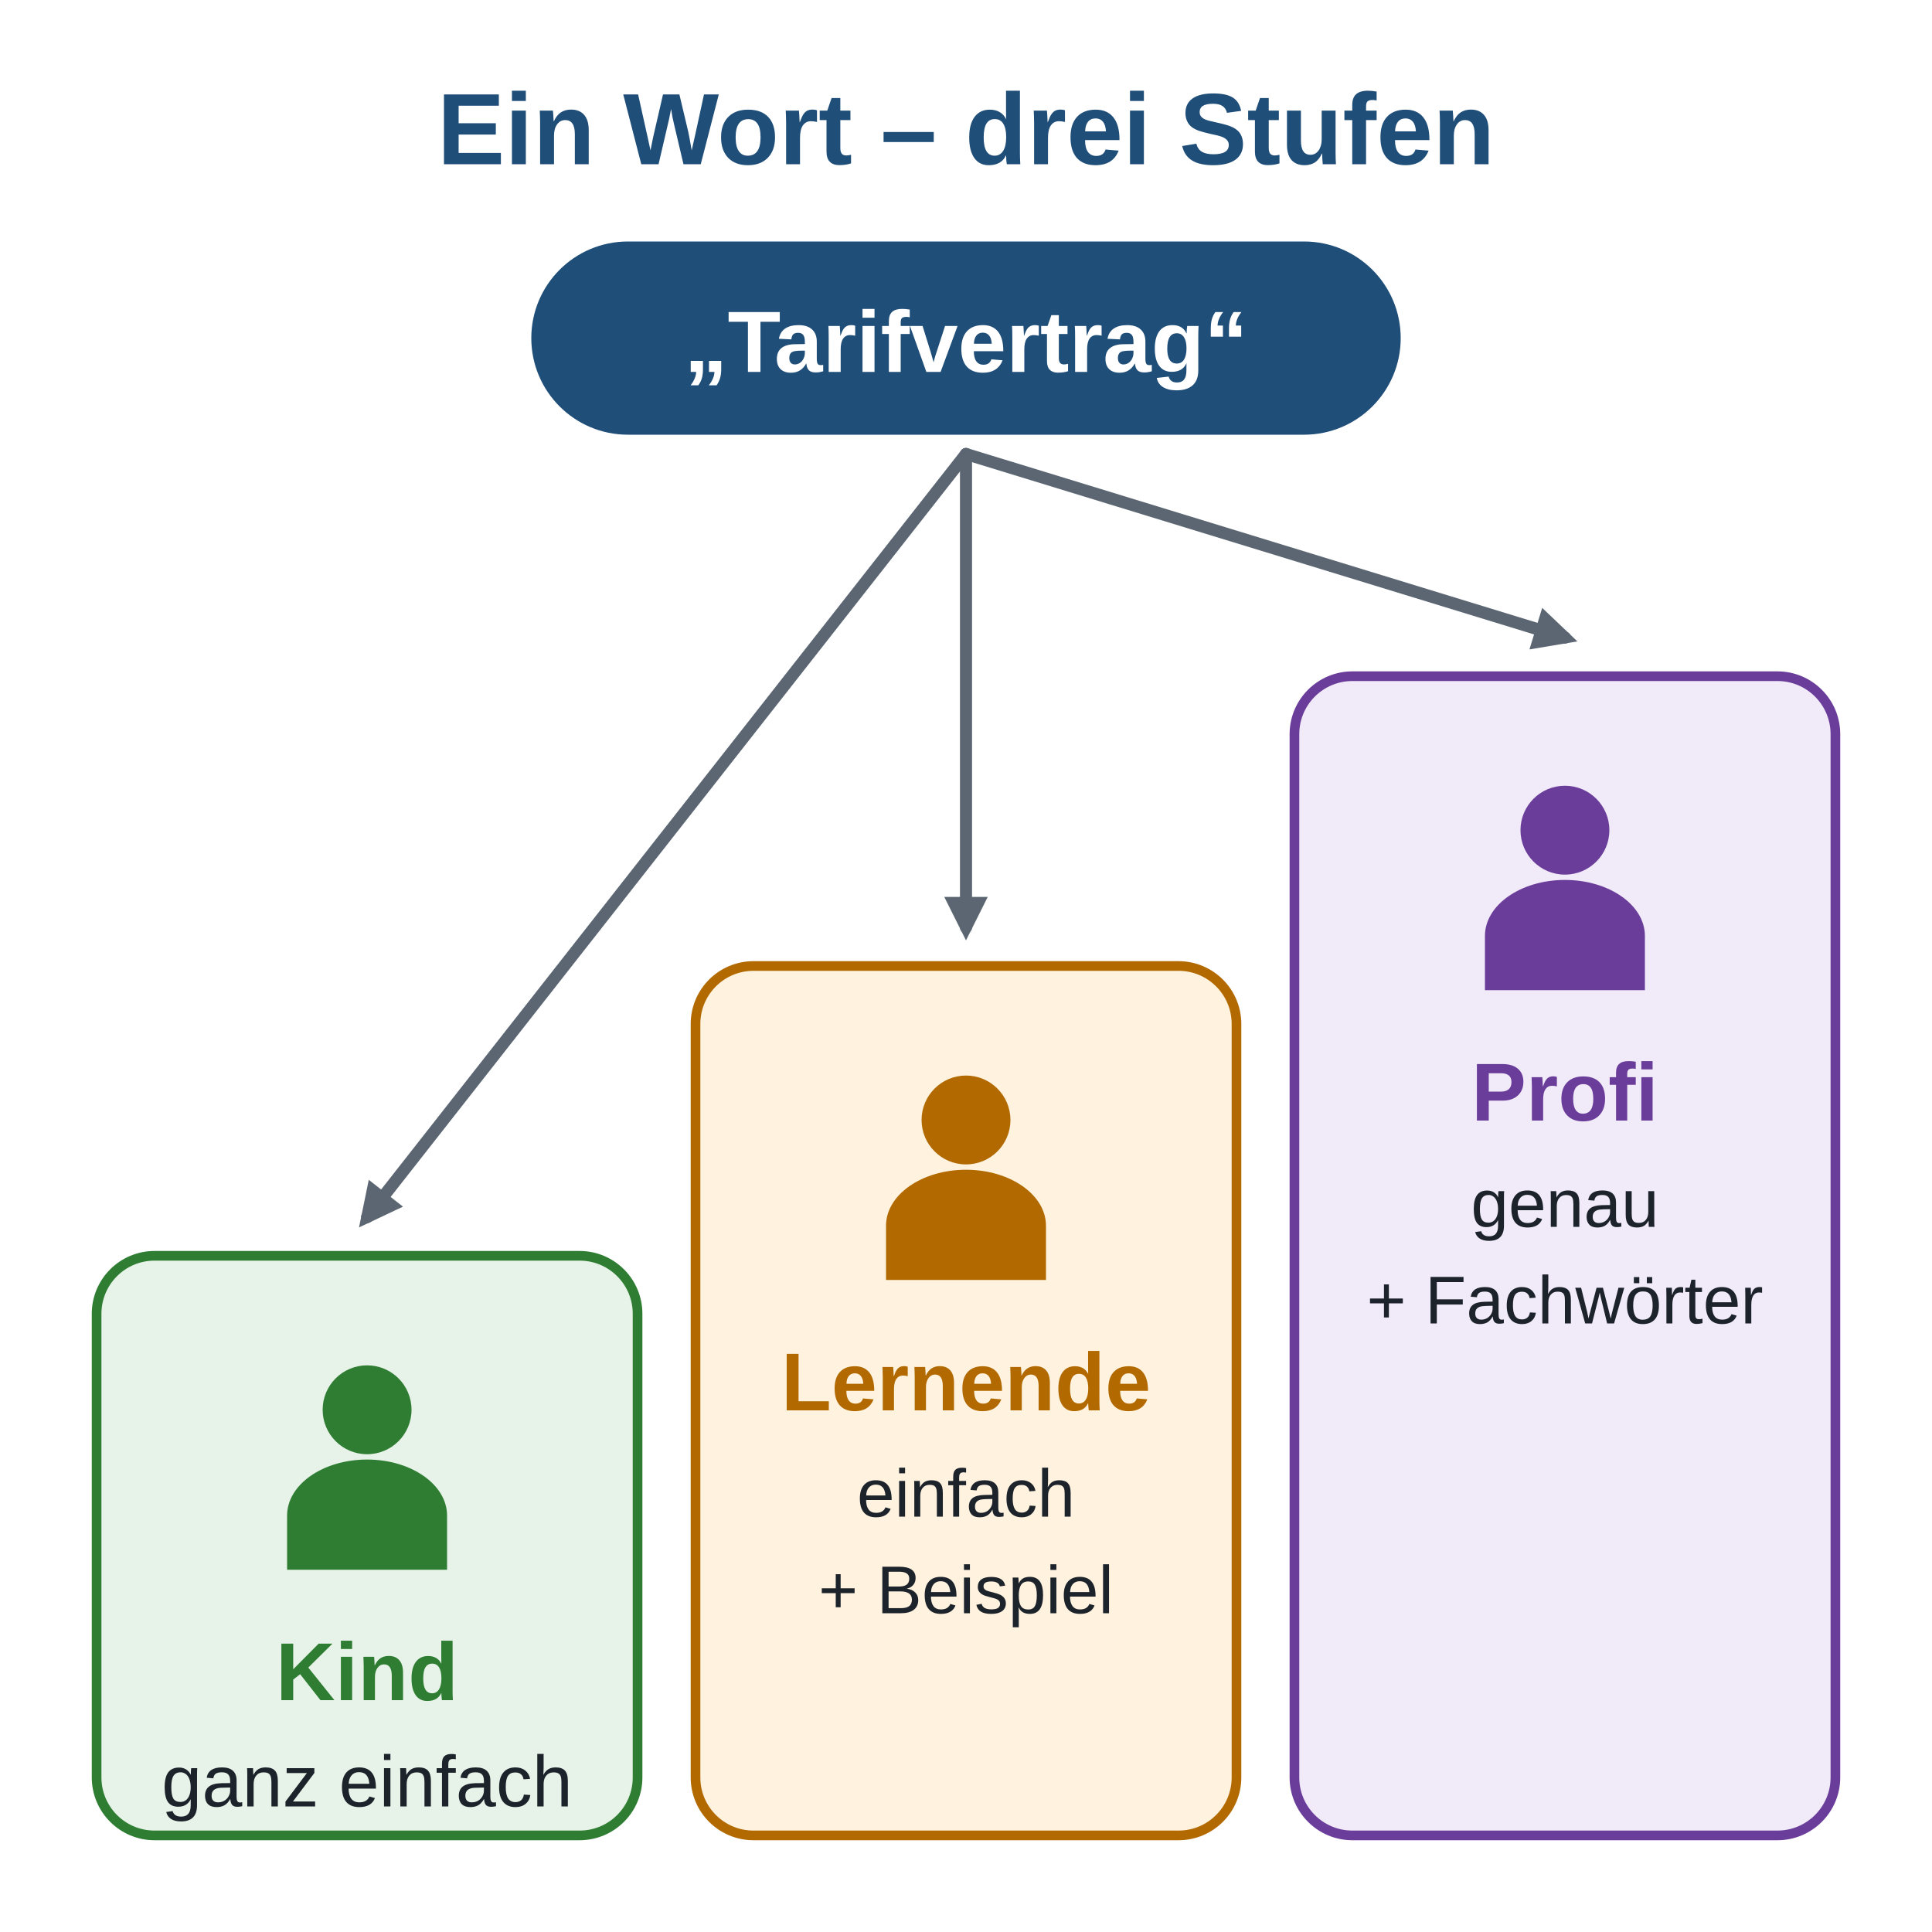
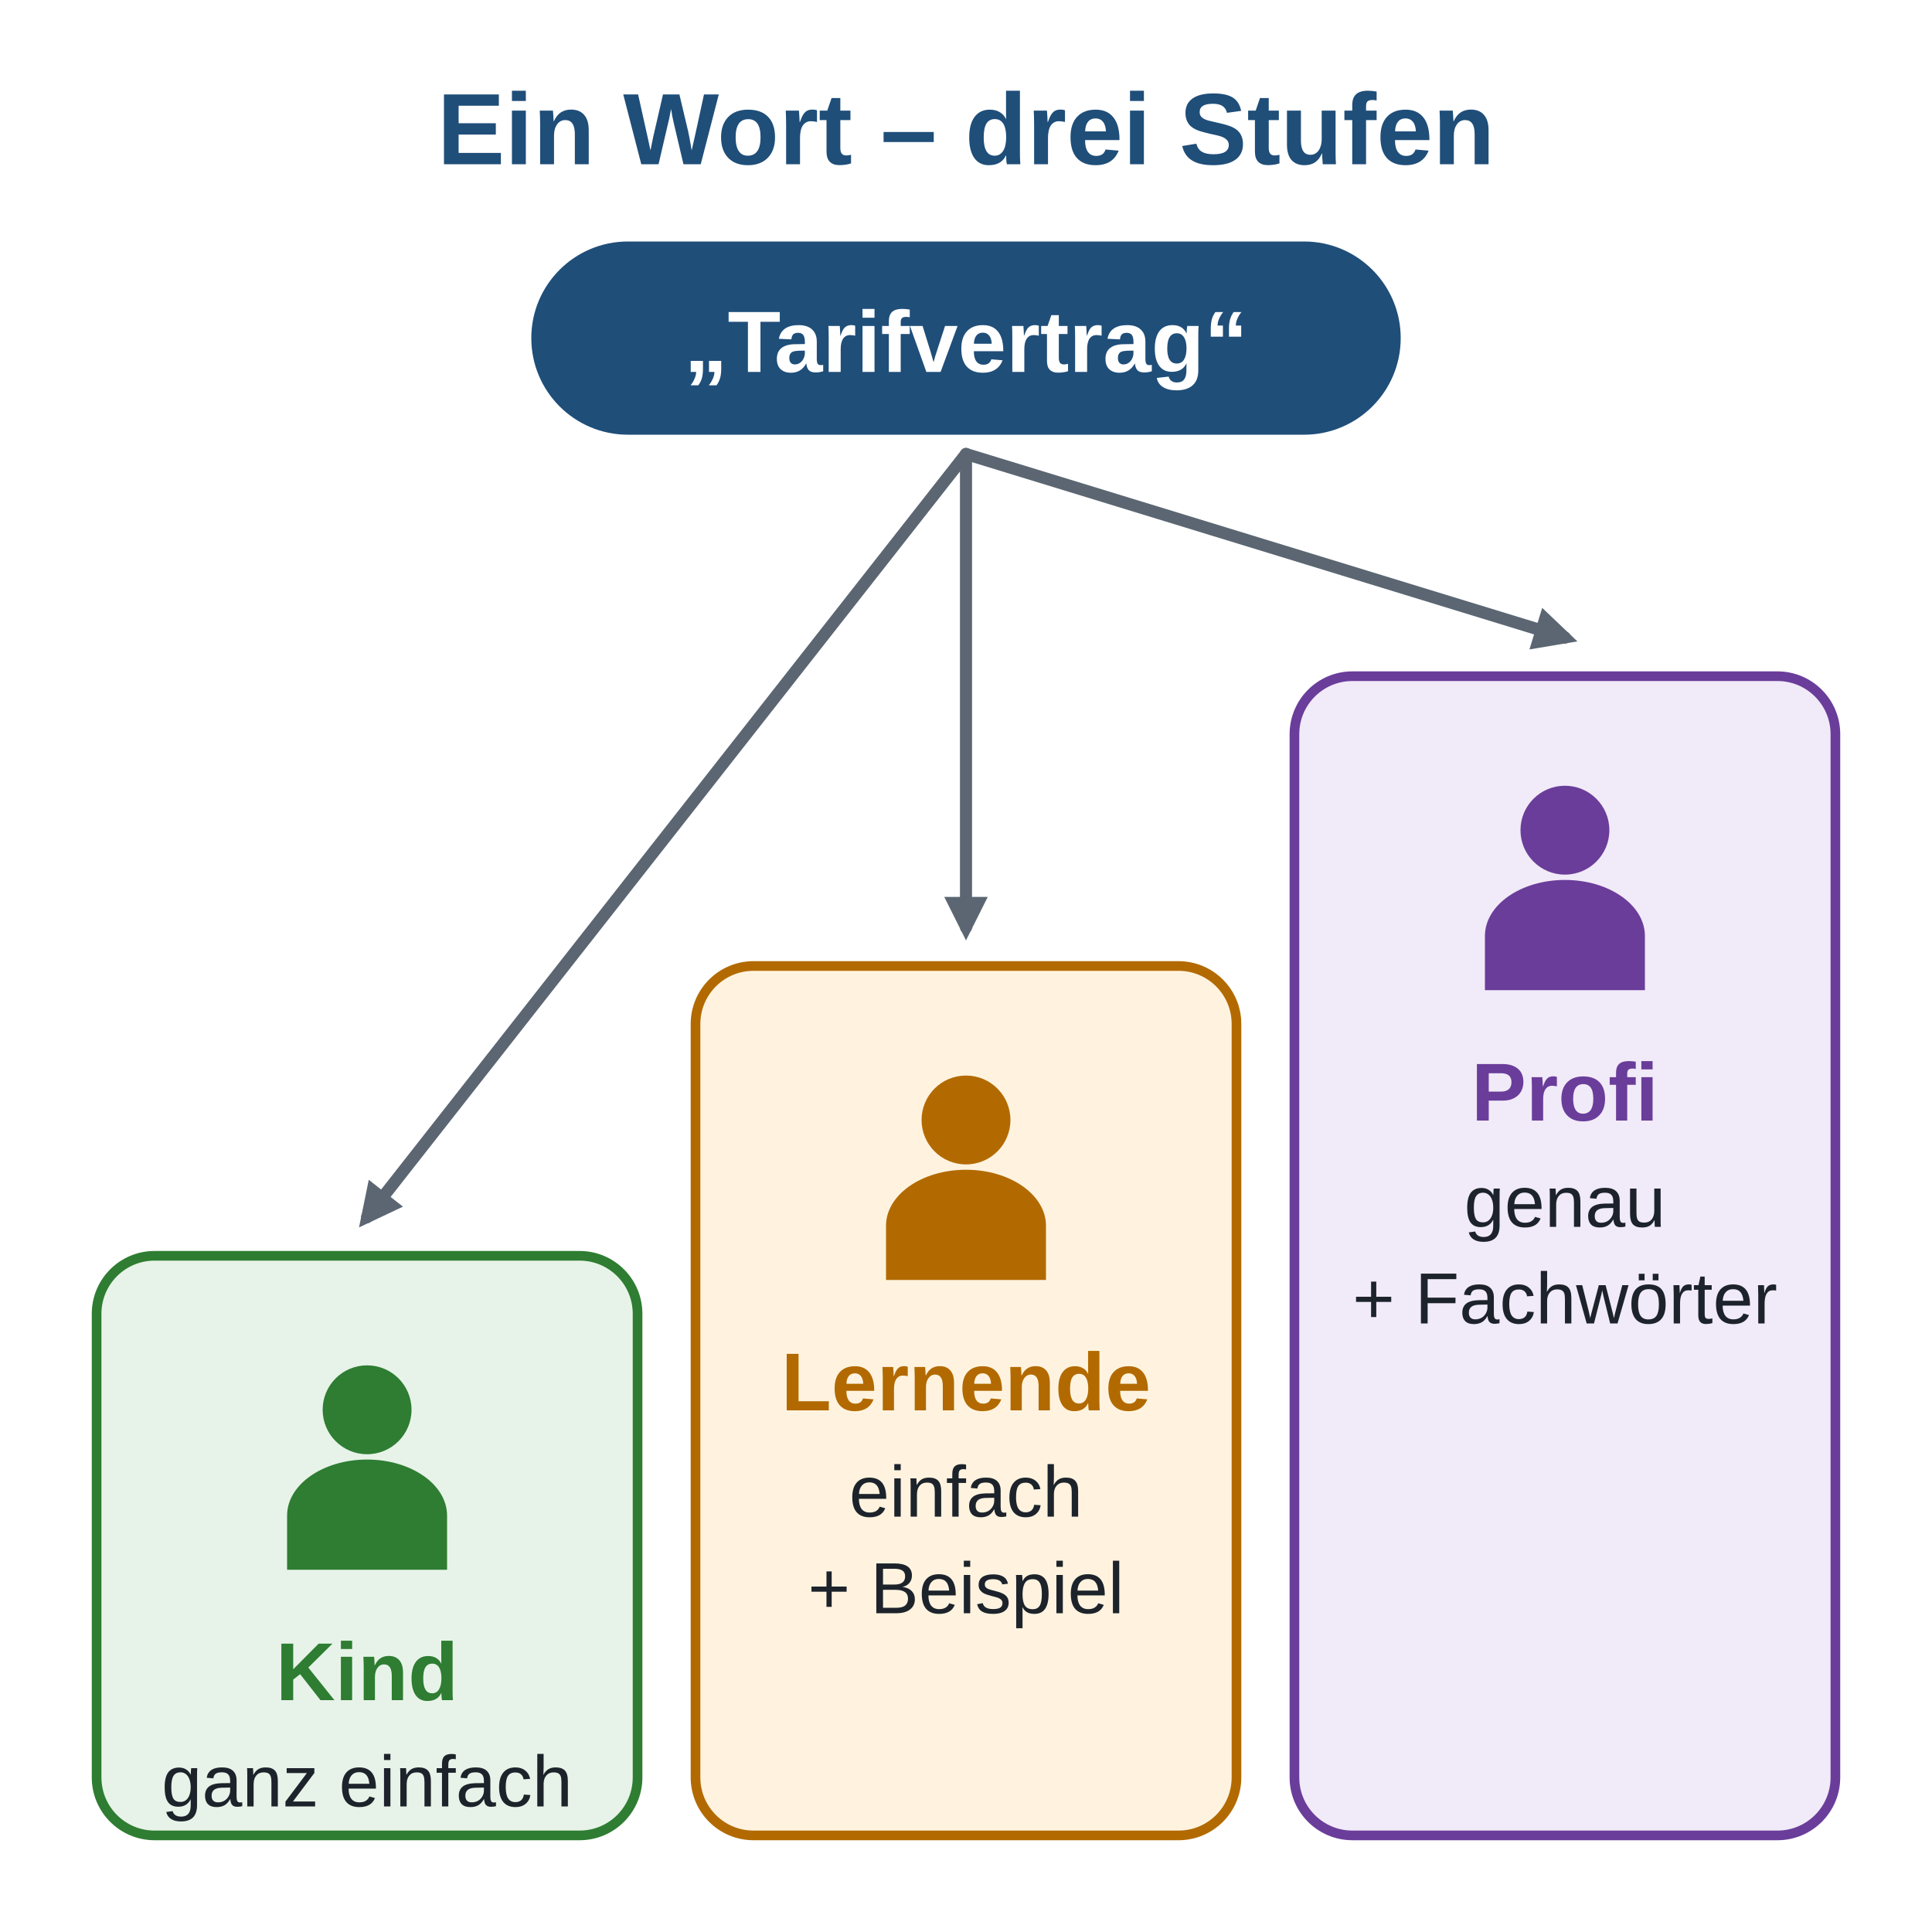
<svg xmlns="http://www.w3.org/2000/svg" viewBox="0 0 400 400" width="400" height="400" font-family="Arial, Helvetica, sans-serif" role="img" aria-labelledby="t">
  <defs>
    <marker id="pfeil1" viewBox="0 0 10 10" refX="7" refY="5" markerWidth="3.6" markerHeight="3.6" orient="auto-start-reverse">
      <path d="M0 0 L10 5 L0 10 Z" fill="#5b6672" />
    </marker>
  </defs>
  <rect width="400" height="400" fill="#ffffff" />
  <text x="200" y="34.0" font-size="21" fill="#1f4e79" text-anchor="middle" font-weight="700">Ein Wort – drei Stufen</text>
  <rect x="110" y="50" width="180" height="40" rx="20" fill="#1f4e79" />
  <text x="200" y="77.0" font-size="18" fill="#fff" text-anchor="middle" font-weight="700">„Tarifvertrag“</text>
  <line x1="200" y1="94" x2="76" y2="252" stroke="#5b6672" stroke-width="2.5" stroke-linecap="round" marker-end="url(#pfeil1)" />
  <rect x="20" y="260" width="112" height="120" rx="12" fill="#e7f3e8" stroke="#2e7d32" stroke-width="2" />
  <circle cx="76" cy="291.88" r="9.2" fill="#2e7d32" />
  <path d="M59.44 325.0 V313.776 A16.56 11.592 0 0 1 92.56 313.776 V325.0 Z" fill="#2e7d32" />
  <text x="76" y="352.0" font-size="17" fill="#2e7d32" text-anchor="middle" font-weight="700">Kind</text>
  <text x="76" y="374.0" font-size="15" fill="#1d232b" text-anchor="middle">ganz einfach</text>
  <line x1="200" y1="94" x2="200" y2="192" stroke="#5b6672" stroke-width="2.5" stroke-linecap="round" marker-end="url(#pfeil1)" />
  <rect x="144" y="200" width="112" height="180" rx="12" fill="#fff3df" stroke="#b26a00" stroke-width="2" />
  <circle cx="200" cy="231.88" r="9.2" fill="#b26a00" />
  <path d="M183.44 265.0 V253.776 A16.56 11.592 0 0 1 216.56 253.776 V265.0 Z" fill="#b26a00" />
  <text x="200" y="292.0" font-size="17" fill="#b26a00" text-anchor="middle" font-weight="700">Lernende</text>
-   <text x="200" y="314.0" font-size="14" fill="#1d232b" text-anchor="middle">einfach</text>
-   <text x="200" y="334.0" font-size="14" fill="#1d232b" text-anchor="middle">+ Beispiel</text>
+   <text x="200" y="314.0" font-size="15" fill="#1d232b" text-anchor="middle">einfach</text>
+   <text x="200" y="334.0" font-size="15" fill="#1d232b" text-anchor="middle">+ Beispiel</text>
  <line x1="200" y1="94" x2="324" y2="132" stroke="#5b6672" stroke-width="2.5" stroke-linecap="round" marker-end="url(#pfeil1)" />
  <rect x="268" y="140" width="112" height="240" rx="12" fill="#f1eaf8" stroke="#6a3d9a" stroke-width="2" />
  <circle cx="324" cy="171.88" r="9.2" fill="#6a3d9a" />
  <path d="M307.44 205.0 V193.776 A16.56 11.592 0 0 1 340.56 193.776 V205.0 Z" fill="#6a3d9a" />
  <text x="324" y="232.0" font-size="17" fill="#6a3d9a" text-anchor="middle" font-weight="700">Profi</text>
-   <text x="324" y="254.0" font-size="14" fill="#1d232b" text-anchor="middle">genau</text>
-   <text x="324" y="274.0" font-size="14" fill="#1d232b" text-anchor="middle">+ Fachwörter</text>
+   <text x="324" y="254.0" font-size="15" fill="#1d232b" text-anchor="middle">genau</text>
+   <text x="324" y="274.0" font-size="15" fill="#1d232b" text-anchor="middle">+ Fachwörter</text>
</svg>
